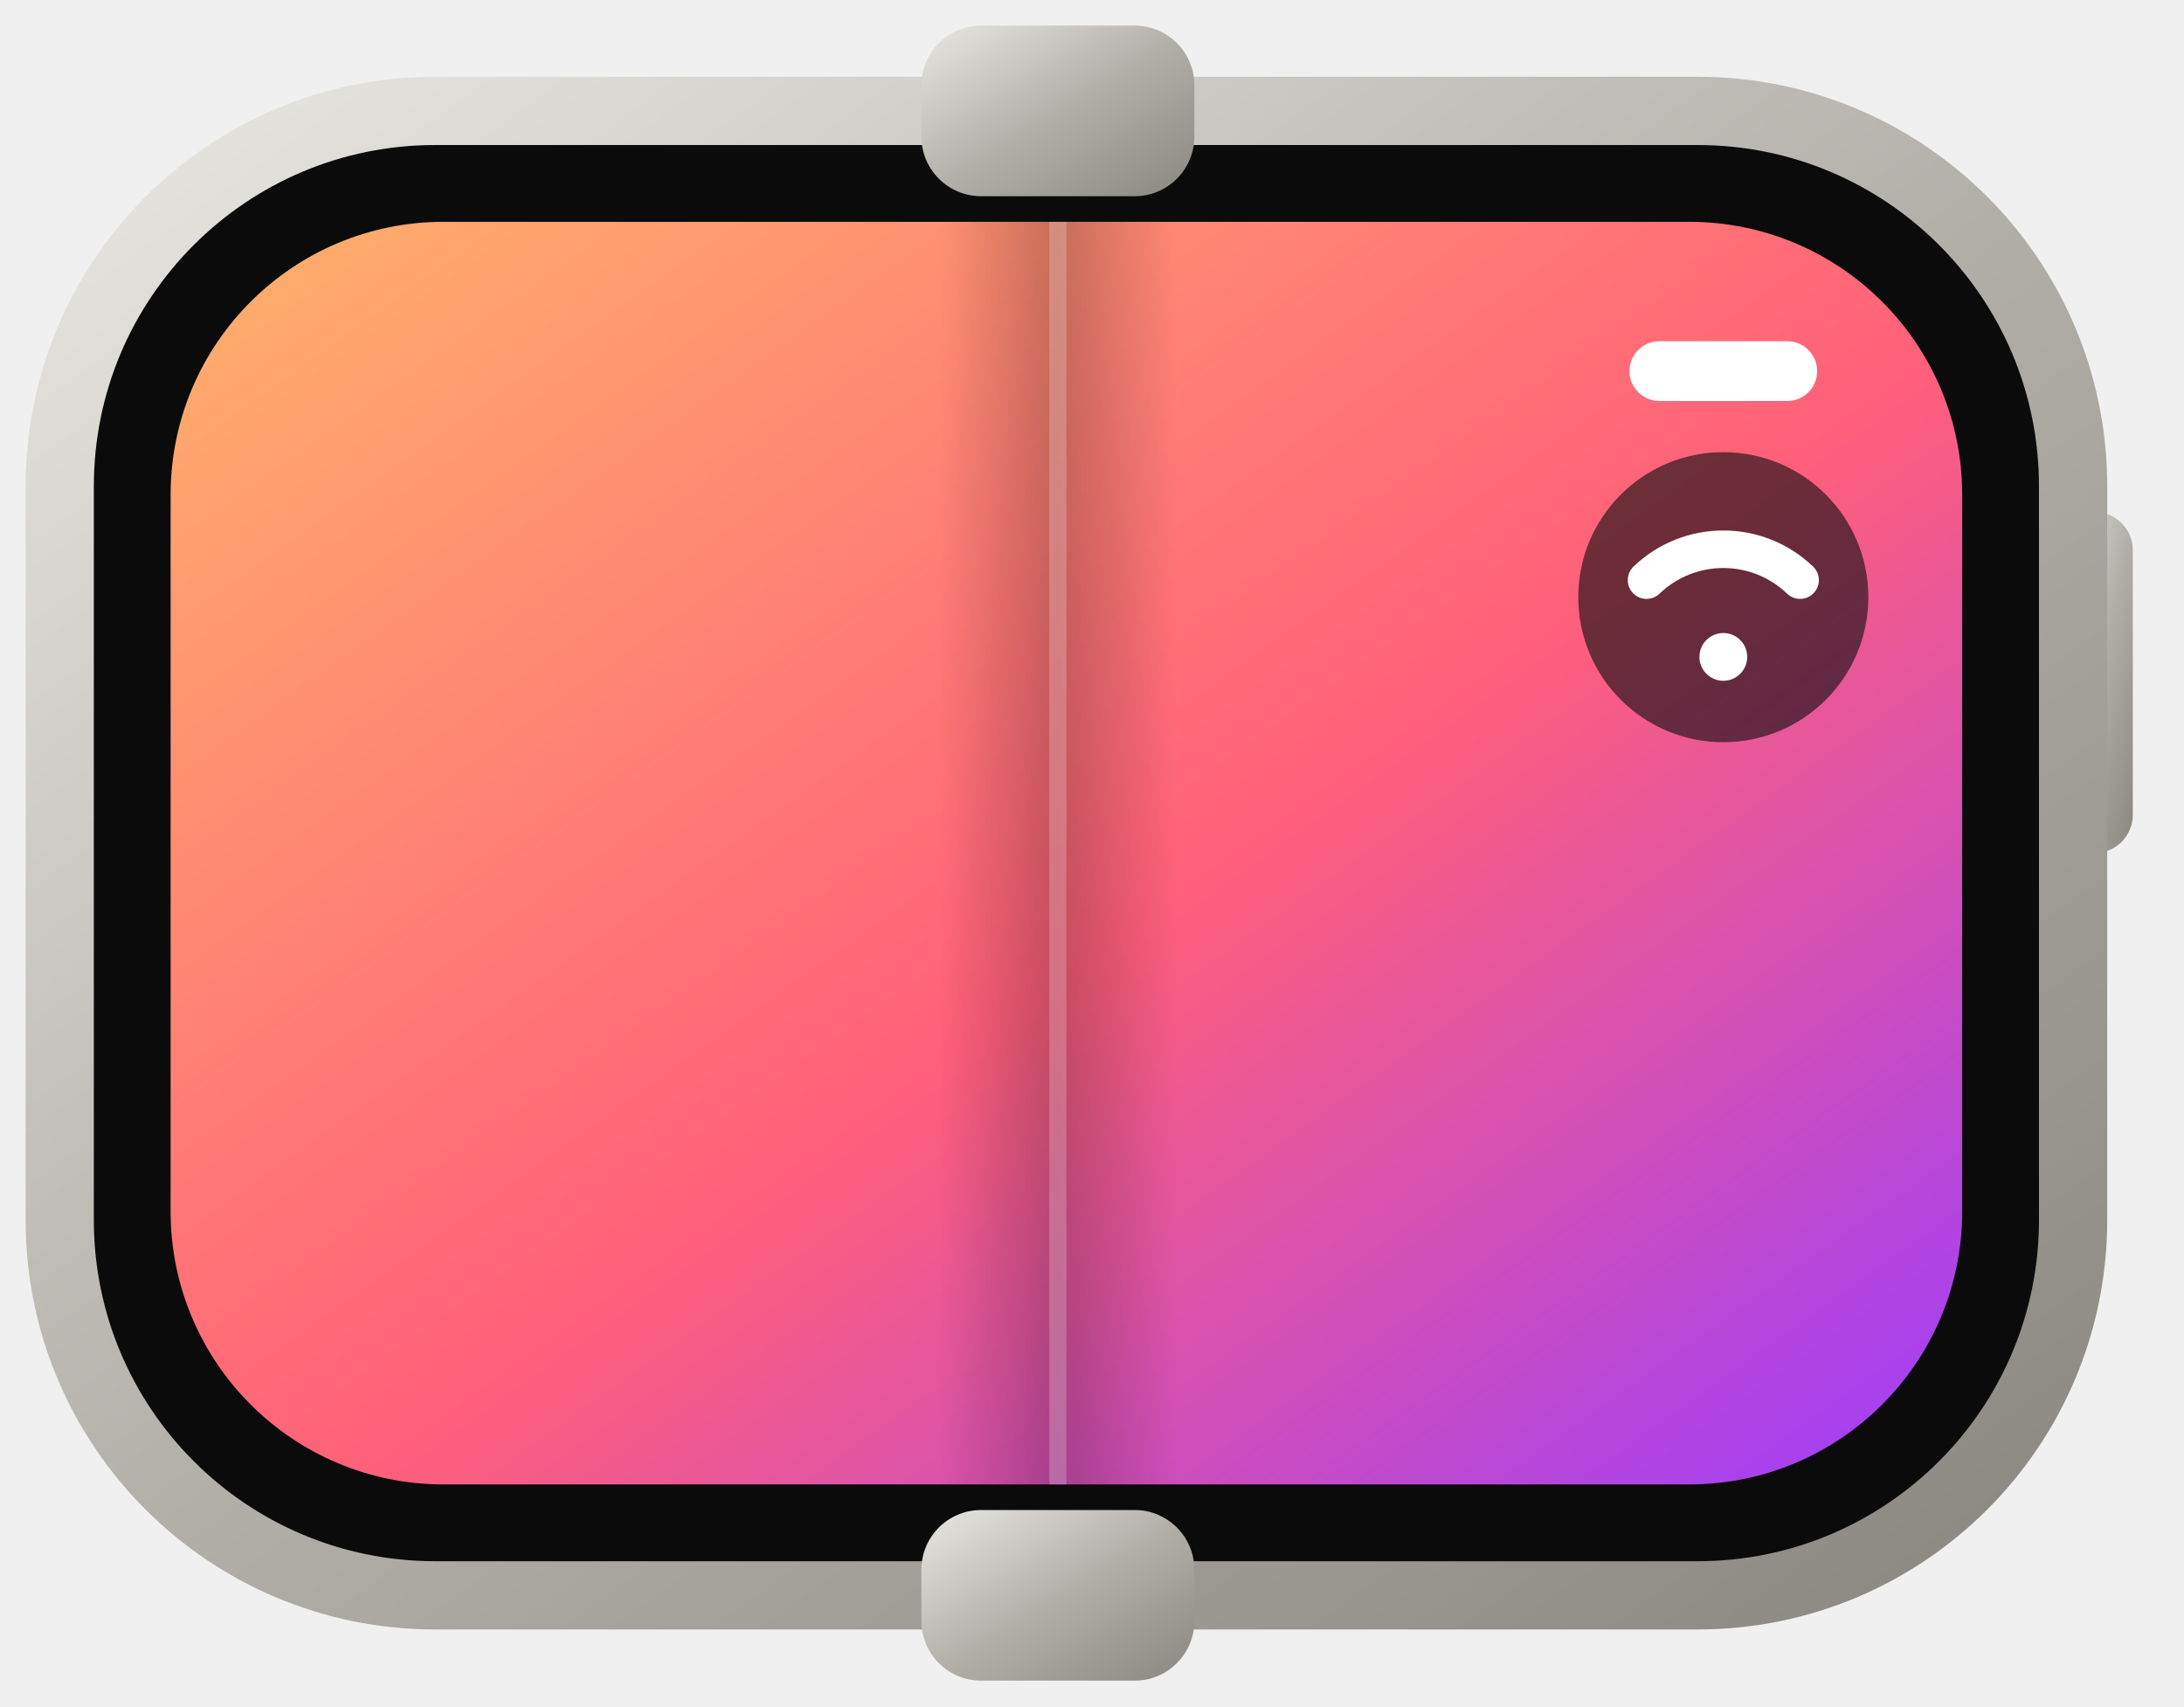
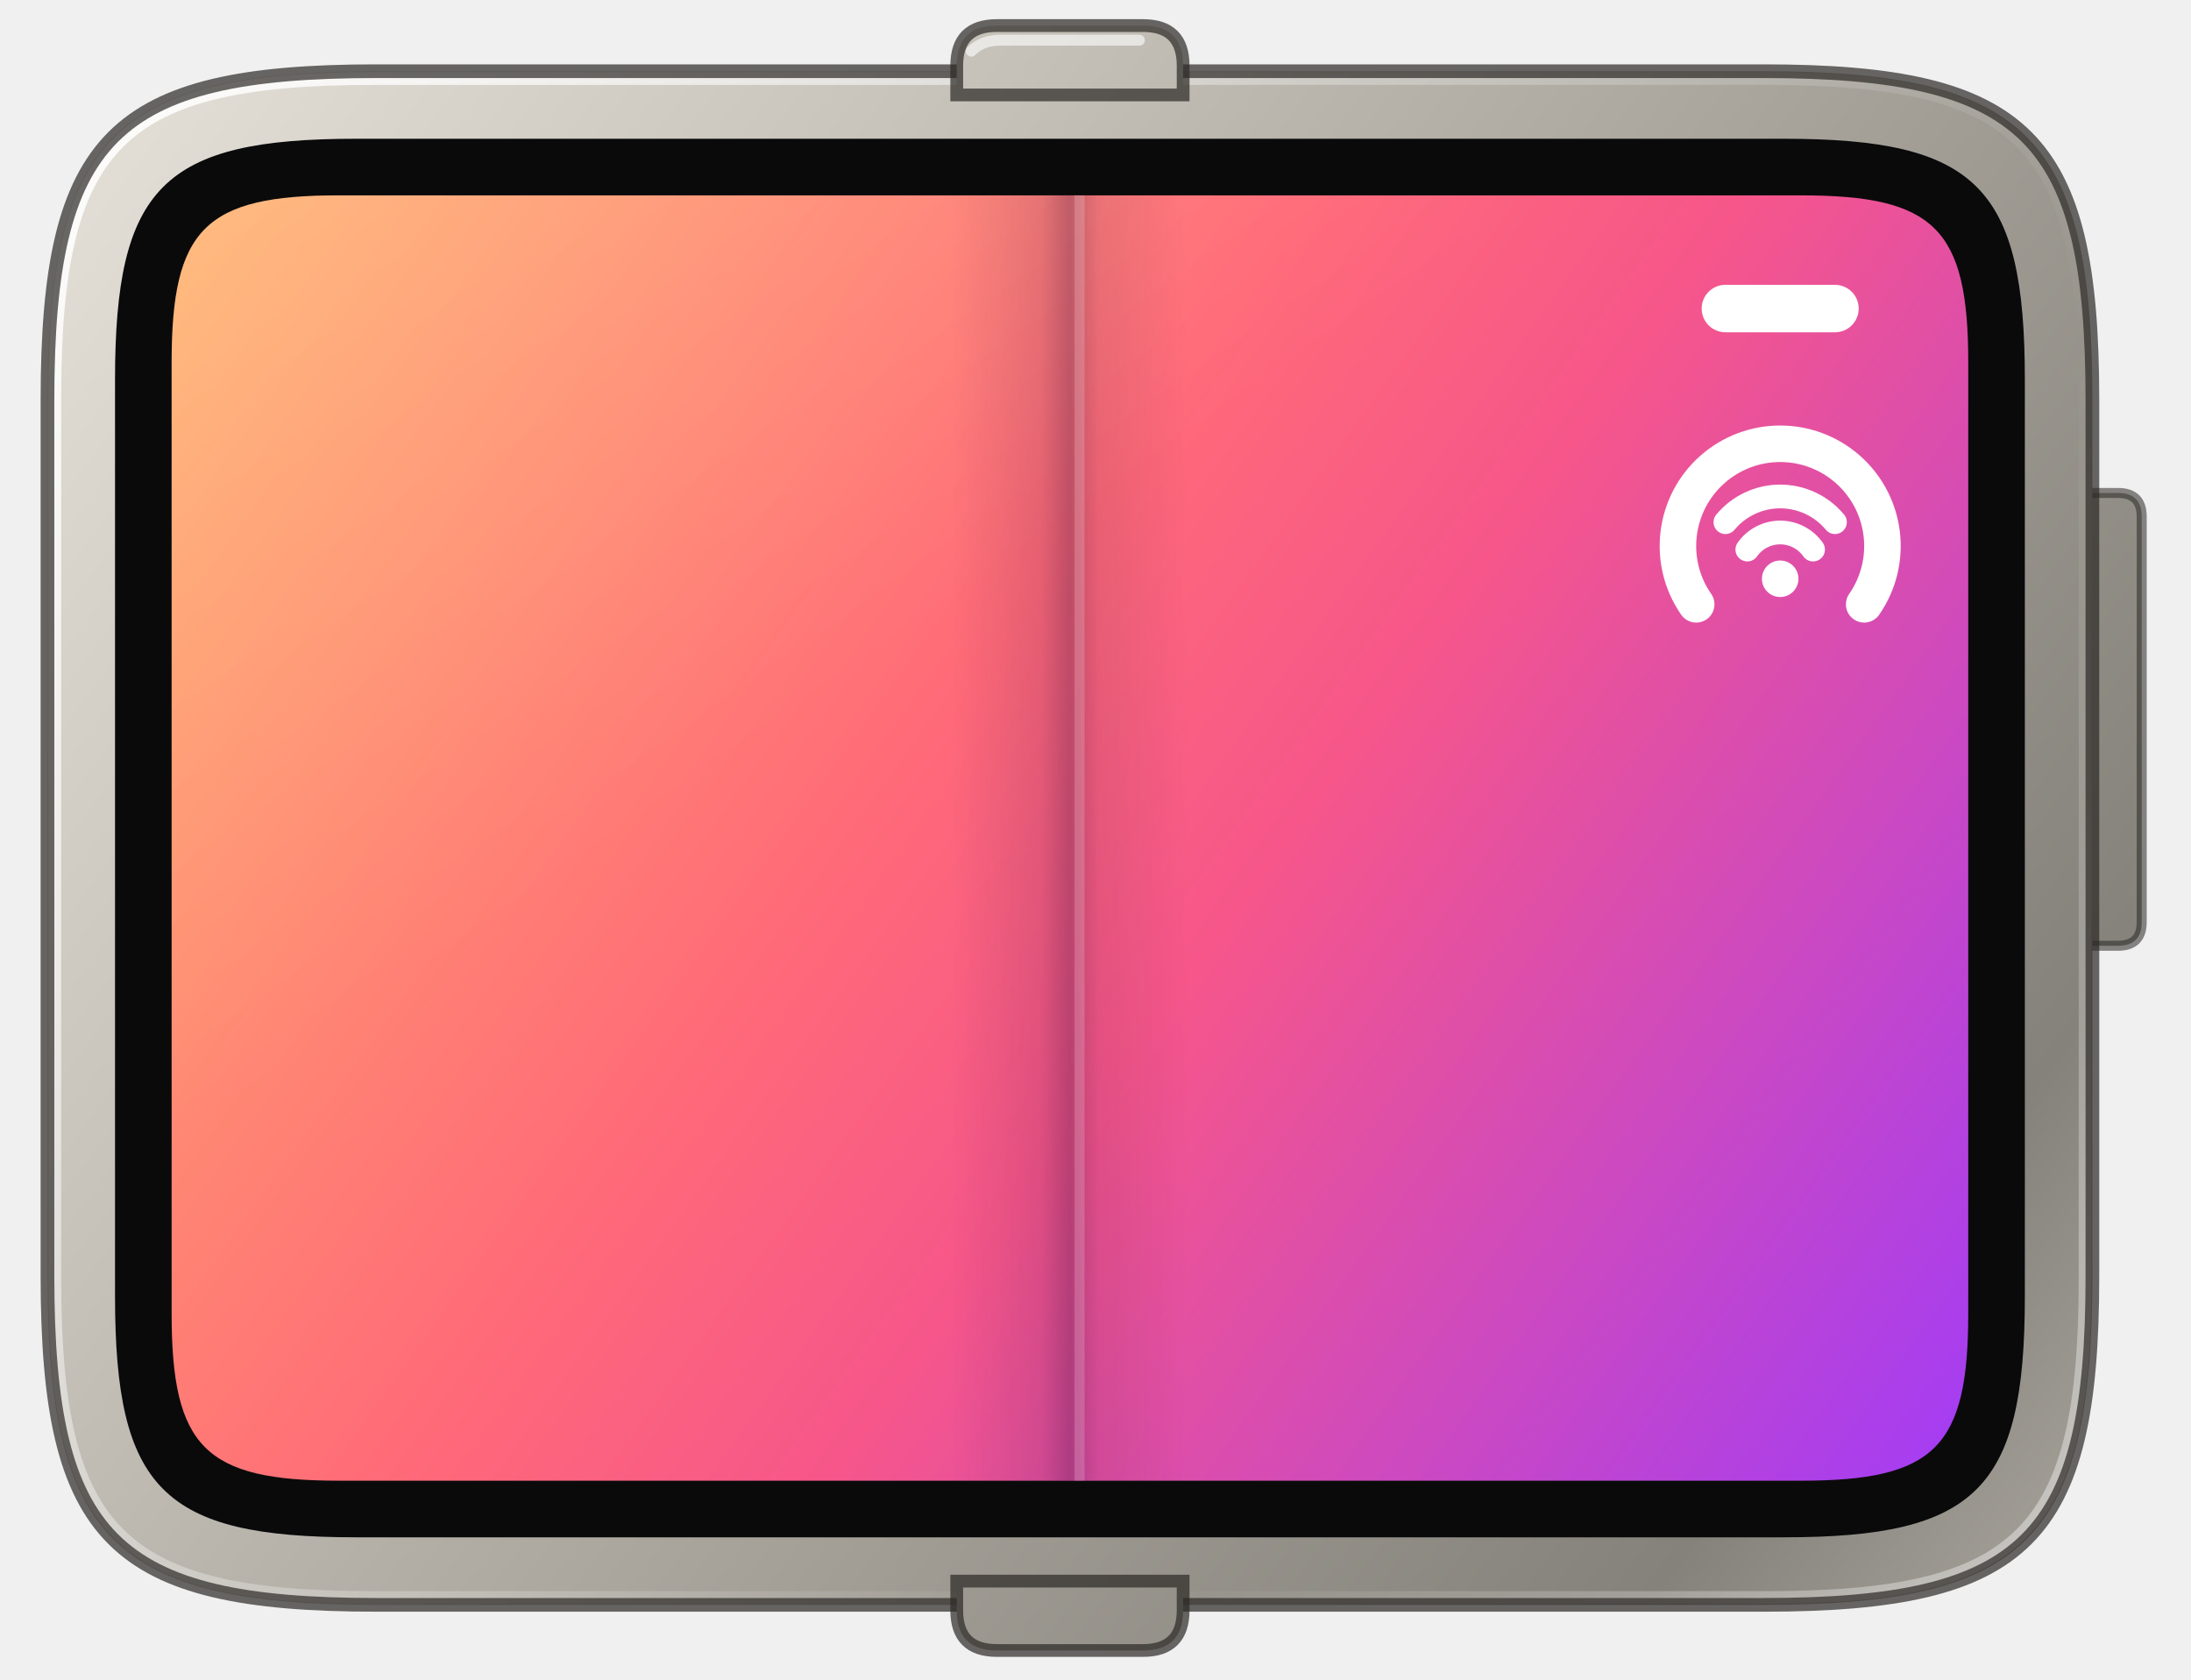
- <svg xmlns="http://www.w3.org/2000/svg" viewBox="0 0 128 100" width="128" height="100" role="img" aria-label="Capacitor Foldable">
+ <svg xmlns="http://www.w3.org/2000/svg" viewBox="0 0 120 92" width="120" height="92" role="img" aria-label="Capacitor Foldable">
  <defs>
-     <linearGradient id="cf-ti" x1="0" y1="0" x2="1" y2="1">
-       <stop offset="0" stop-color="#e9e7e2" />
-       <stop offset=".5" stop-color="#b3b0aa" />
-       <stop offset="1" stop-color="#8a8780" />
+     <linearGradient id="cf-duo-ti" gradientUnits="userSpaceOnUse" x1="2.6" y1="3.9" x2="114.6" y2="87.9">
+       <stop offset="0" stop-color="#e6e2da" />
+       <stop offset=".3" stop-color="#c5c1b9" />
+       <stop offset=".62" stop-color="#a09c94" />
+       <stop offset=".86" stop-color="#85827b" />
+       <stop offset="1" stop-color="#aaa69e" />
    </linearGradient>
-     <linearGradient id="cf-screen" x1="0" y1="0" x2="1" y2="1">
+     <linearGradient id="cf-duo-edge" gradientUnits="userSpaceOnUse" x1="2.6" y1="3.9" x2="114.6" y2="87.9">
+       <stop offset="0" stop-color="#fff" stop-opacity=".95" />
+       <stop offset=".4" stop-color="#fff" stop-opacity=".3" />
+       <stop offset=".7" stop-color="#fff" stop-opacity="0" />
+       <stop offset="1" stop-color="#fff" stop-opacity=".45" />
+     </linearGradient>
+     <linearGradient id="cf-duo-screen" gradientUnits="userSpaceOnUse" x1="9.4" y1="10.7" x2="107.8" y2="81.1">
      <stop offset="0" stop-color="#ffb36b" />
-       <stop offset=".55" stop-color="#ff5f7a" />
-       <stop offset="1" stop-color="#9b3dff" />
+       <stop offset=".42" stop-color="#ff6a78" />
+       <stop offset=".58" stop-color="#f6568a" />
+       <stop offset="1" stop-color="#a23cf6" />
    </linearGradient>
-     <linearGradient id="cf-crease" x1="0" y1="0" x2="1" y2="0">
-       <stop offset="0" stop-color="#000" stop-opacity="0" />
-       <stop offset=".5" stop-color="#000" stop-opacity=".22" />
-       <stop offset="1" stop-color="#000" stop-opacity="0" />
+     <linearGradient id="cf-duo-glass" gradientUnits="userSpaceOnUse" x1="9.4" y1="10.7" x2="58.6" y2="81.1">
+       <stop offset="0" stop-color="#fff" stop-opacity=".14" />
+       <stop offset=".5" stop-color="#fff" stop-opacity="0" />
+     </linearGradient>
+     <linearGradient id="cf-duo-crease" gradientUnits="userSpaceOnUse" x1="52.1" y1="0" x2="65.1" y2="0">
+       <stop offset="0" stop-color="#2a0a3a" stop-opacity="0" />
+       <stop offset=".38" stop-color="#2a0a3a" stop-opacity=".12" />
+       <stop offset=".5" stop-color="#2a0a3a" stop-opacity=".3" />
+       <stop offset=".62" stop-color="#2a0a3a" stop-opacity=".1" />
+       <stop offset="1" stop-color="#2a0a3a" stop-opacity="0" />
    </linearGradient>
  </defs>
-   <rect x="120.5" y="30" width="4.5" height="20" rx="2.25" fill="url(#cf-ti)" />
-   <rect x="3.5" y="6.5" width="118" height="87" rx="22" fill="#0b0b0c" stroke="url(#cf-ti)" stroke-width="4" />
-   <rect x="10" y="13" width="105" height="74" rx="16" fill="url(#cf-screen)" />
-   <rect x="55" y="13" width="14" height="74" fill="url(#cf-crease)" />
-   <rect x="61.5" y="13" width="1" height="74" fill="#fff" fill-opacity=".22" />
-   <rect x="95.5" y="20" width="11" height="3.5" rx="1.75" fill="#fff" />
-   <circle cx="101" cy="35" r="8.5" fill="#0b0b0c" fill-opacity=".6" />
-   <path d="M96.5 34 a6.5 6.5 0 0 1 9 0" fill="none" stroke="#fff" stroke-width="2.2" stroke-linecap="round" />
-   <circle cx="101" cy="38.5" r="1.4" fill="#fff" />
-   <rect x="54" y="1.5" width="16" height="10" rx="3.5" fill="url(#cf-ti)" />
-   <rect x="54" y="88.5" width="16" height="10" rx="3.5" fill="url(#cf-ti)" />
+   <path d="M114 27H116Q117.3 27 117.3 28.3V50.5Q117.3 51.8 116 51.8H114Z" fill="url(#cf-duo-ti)" stroke="#2b2925" stroke-opacity=".55" stroke-width=".55" />
+   <path d="M20.6 3.9H96.6C111 3.9 114.6 7.5 114.6 21.9V69.9C114.6 84.3 111 87.9 96.6 87.9H20.6C6.2 87.9 2.6 84.3 2.6 69.9V21.9C2.6 7.5 6.2 3.9 20.6 3.9Z" fill="url(#cf-duo-ti)" />
+   <path d="M20.48 4.3H96.72C110.7 4.3 114.2 7.8 114.2 21.78V70.02C114.2 84 110.7 87.5 96.72 87.5H20.48C6.5 87.5 3 84 3 70.02V21.78C3 7.8 6.5 4.3 20.48 4.3Z" fill="none" stroke="url(#cf-duo-edge)" stroke-width=".7" />
+   <path d="M20.6 3.9H96.6C111 3.9 114.6 7.5 114.6 21.9V69.9C114.6 84.3 111 87.9 96.6 87.9H20.6C6.2 87.9 2.6 84.3 2.6 69.9V21.9C2.6 7.5 6.2 3.9 20.6 3.9Z" fill="none" stroke="#2b2925" stroke-opacity=".7" stroke-width=".75" />
+   <path d="M52.4 5.2V3.6Q52.4 1.4 54.6 1.4H62.6Q64.8 1.4 64.8 3.6V5.2Z" fill="url(#cf-duo-ti)" stroke="#2b2925" stroke-opacity=".7" stroke-width=".7" />
+   <path d="M52.4 86.6V88.2Q52.4 90.4 54.6 90.4H62.6Q64.8 90.4 64.8 88.2V86.6Z" fill="url(#cf-duo-ti)" stroke="#2b2925" stroke-opacity=".7" stroke-width=".7" />
+   <path d="M53.2 2.8Q53.8 2.2 54.8 2.2H62.4" fill="none" stroke="#fff" stroke-opacity=".6" stroke-width=".6" stroke-linecap="round" />
+   <path d="M19.49 7.6H97.71C108.26 7.6 110.9 10.24 110.9 20.79V71.01C110.9 81.56 108.26 84.2 97.71 84.2H19.49C8.94 84.2 6.3 81.56 6.3 71.01V20.79C6.3 10.24 8.94 7.6 19.49 7.6Z" fill="#0a0a0b" />
+   <path d="M18.56 10.7H98.64C105.97 10.7 107.8 12.53 107.8 19.86V71.94C107.8 79.27 105.97 81.1 98.64 81.1H18.56C11.23 81.1 9.4 79.27 9.4 71.94V19.86C9.4 12.53 11.23 10.7 18.56 10.7Z" fill="url(#cf-duo-screen)" />
+   <path d="M18.56 10.7H98.64C105.97 10.7 107.8 12.53 107.8 19.86V71.94C107.8 79.27 105.97 81.1 98.64 81.1H18.56C11.23 81.1 9.4 79.27 9.4 71.94V19.86C9.4 12.53 11.23 10.7 18.56 10.7Z" fill="url(#cf-duo-glass)" />
+   <rect x="52.1" y="10.7" width="13" height="70.4" fill="url(#cf-duo-crease)" />
+   <rect x="58.85" y="10.7" width=".55" height="70.4" fill="#fff" fill-opacity=".18" />
+   <rect x="93.2" y="15.6" width="8.6" height="2.6" rx="1.3" fill="#fff" />
+   <path d="M92.9 33.1A5.6 5.6 0 1 1 102.1 33.1" fill="none" stroke="#fff" stroke-linecap="round" stroke-width="2" />
+   <path d="M94.5 28.6A3.9 3.9 0 0 1 100.5 28.6M95.7 30.1A2.2 2.2 0 0 1 99.3 30.1" fill="none" stroke="#fff" stroke-linecap="round" stroke-width="1.3" />
+   <circle cx="97.5" cy="31.7" r="1" fill="#fff" />
</svg>
